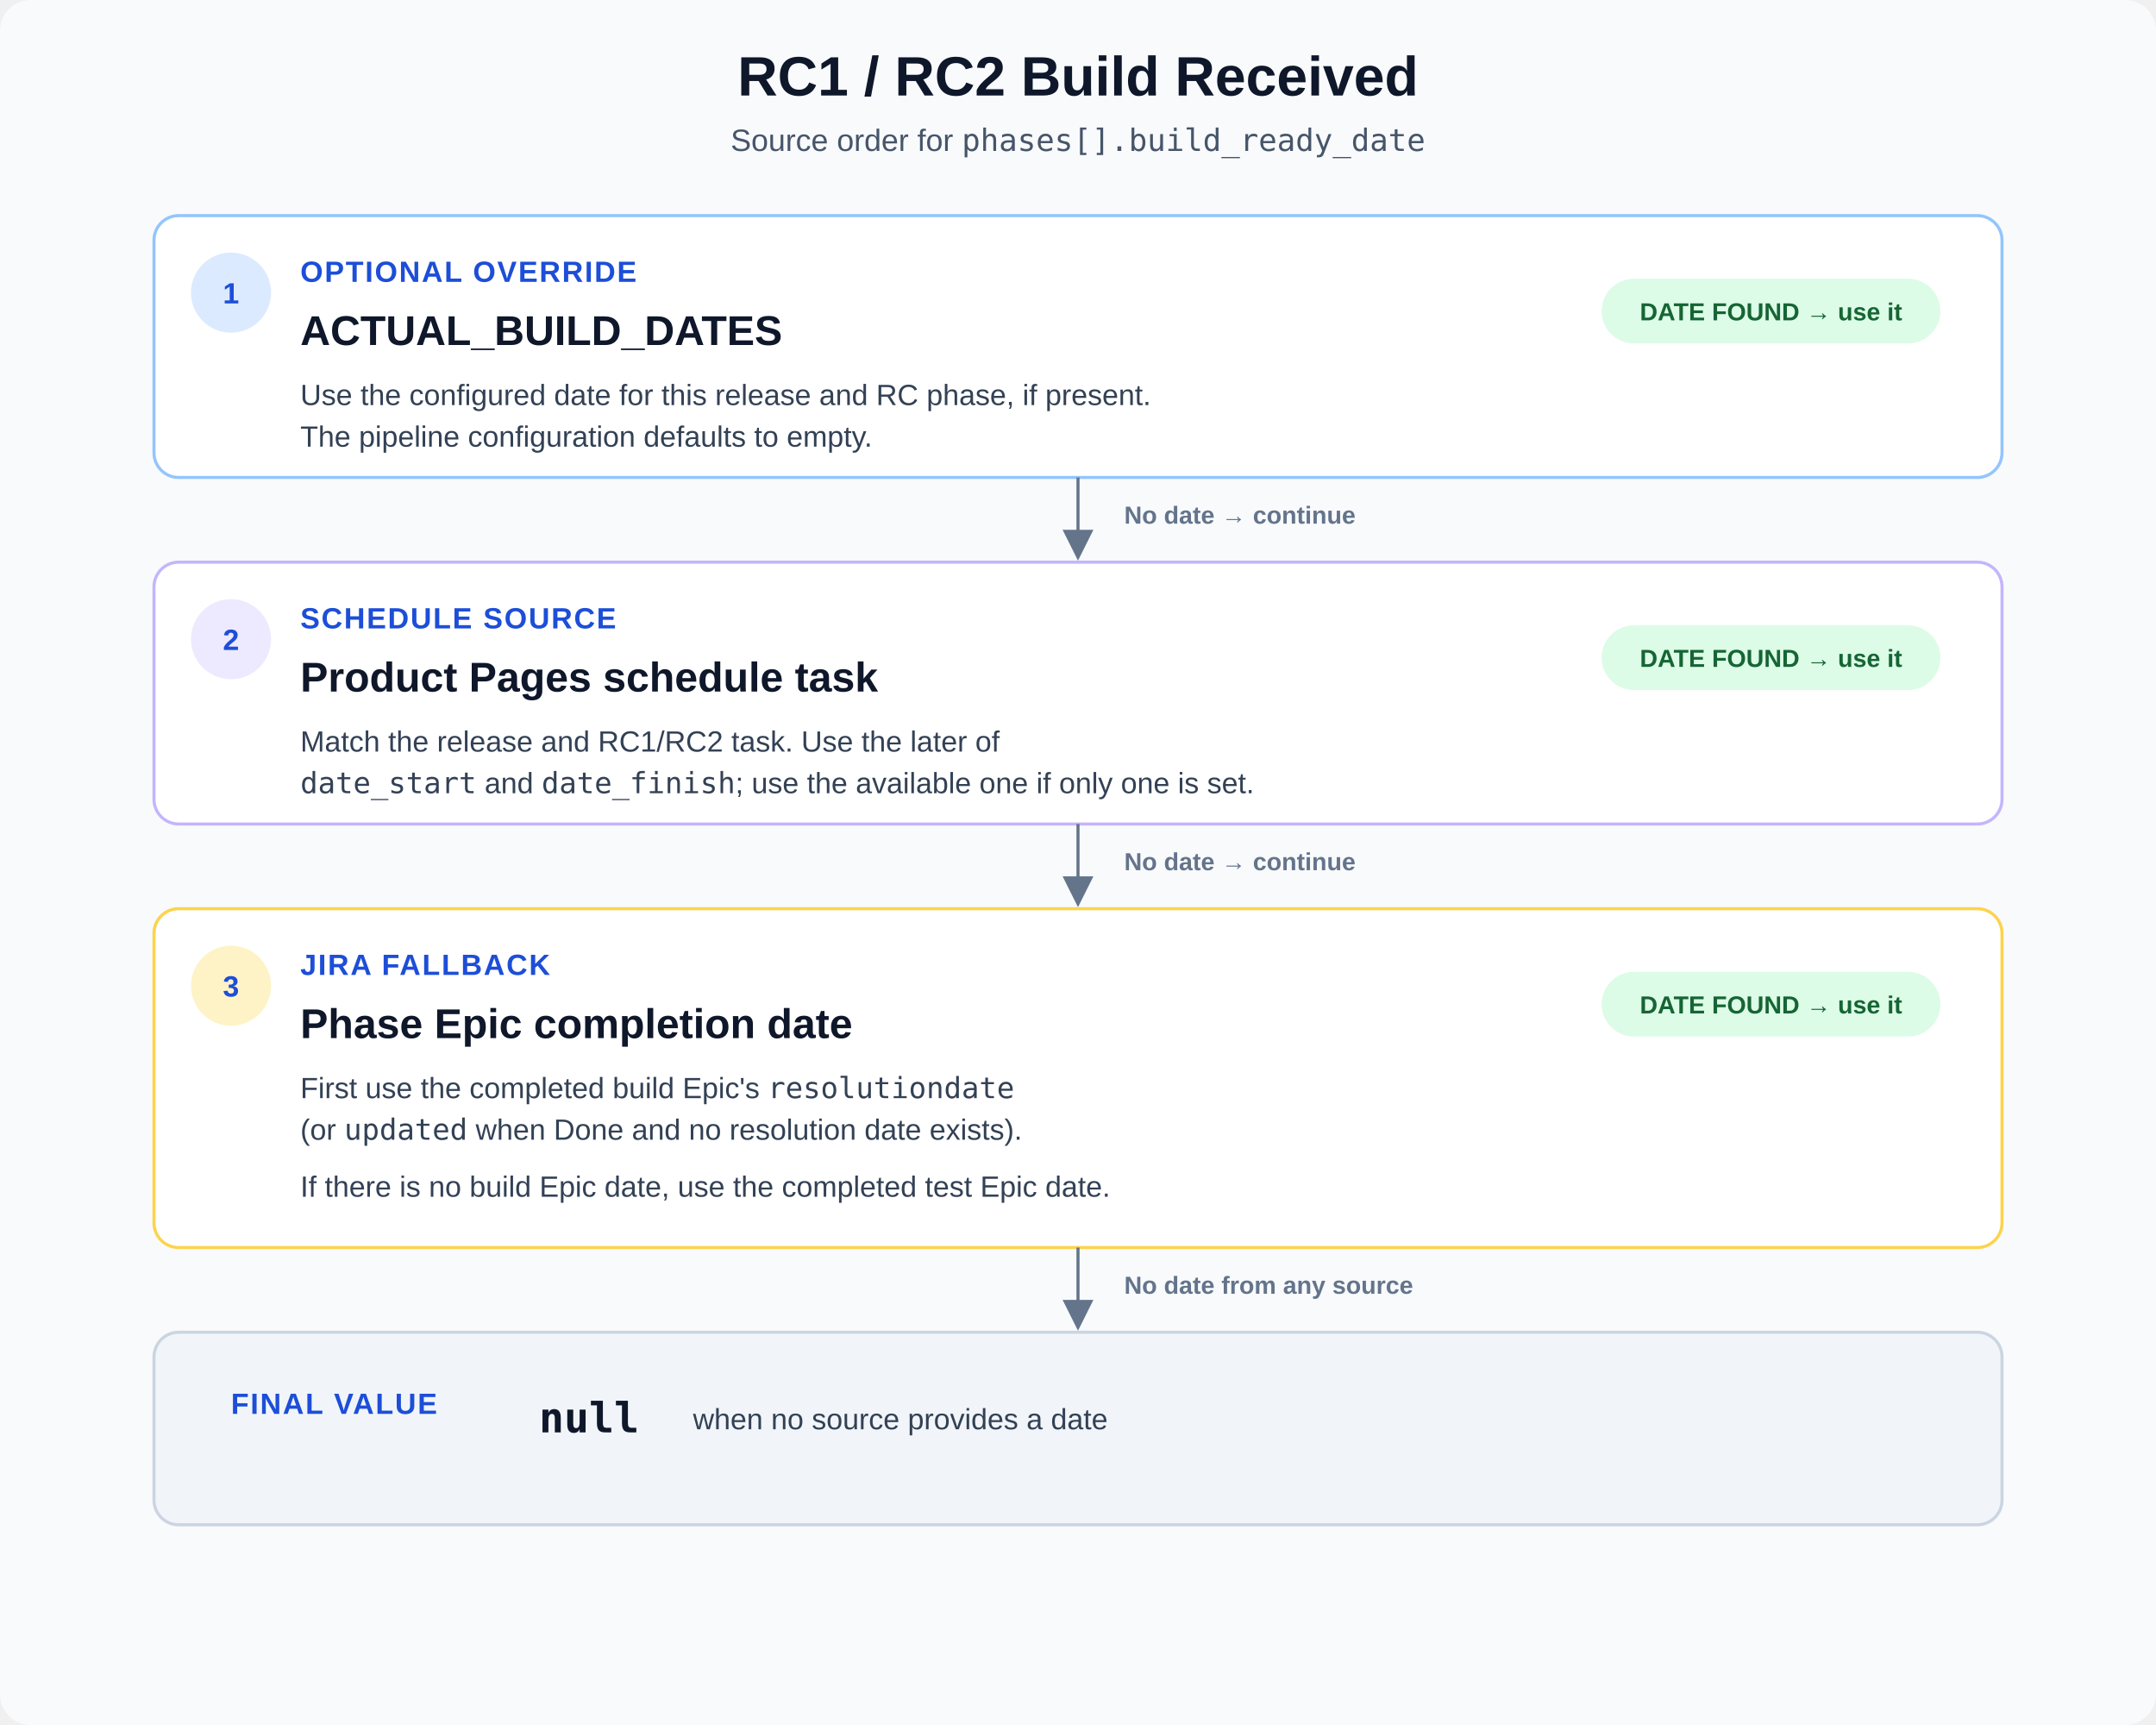
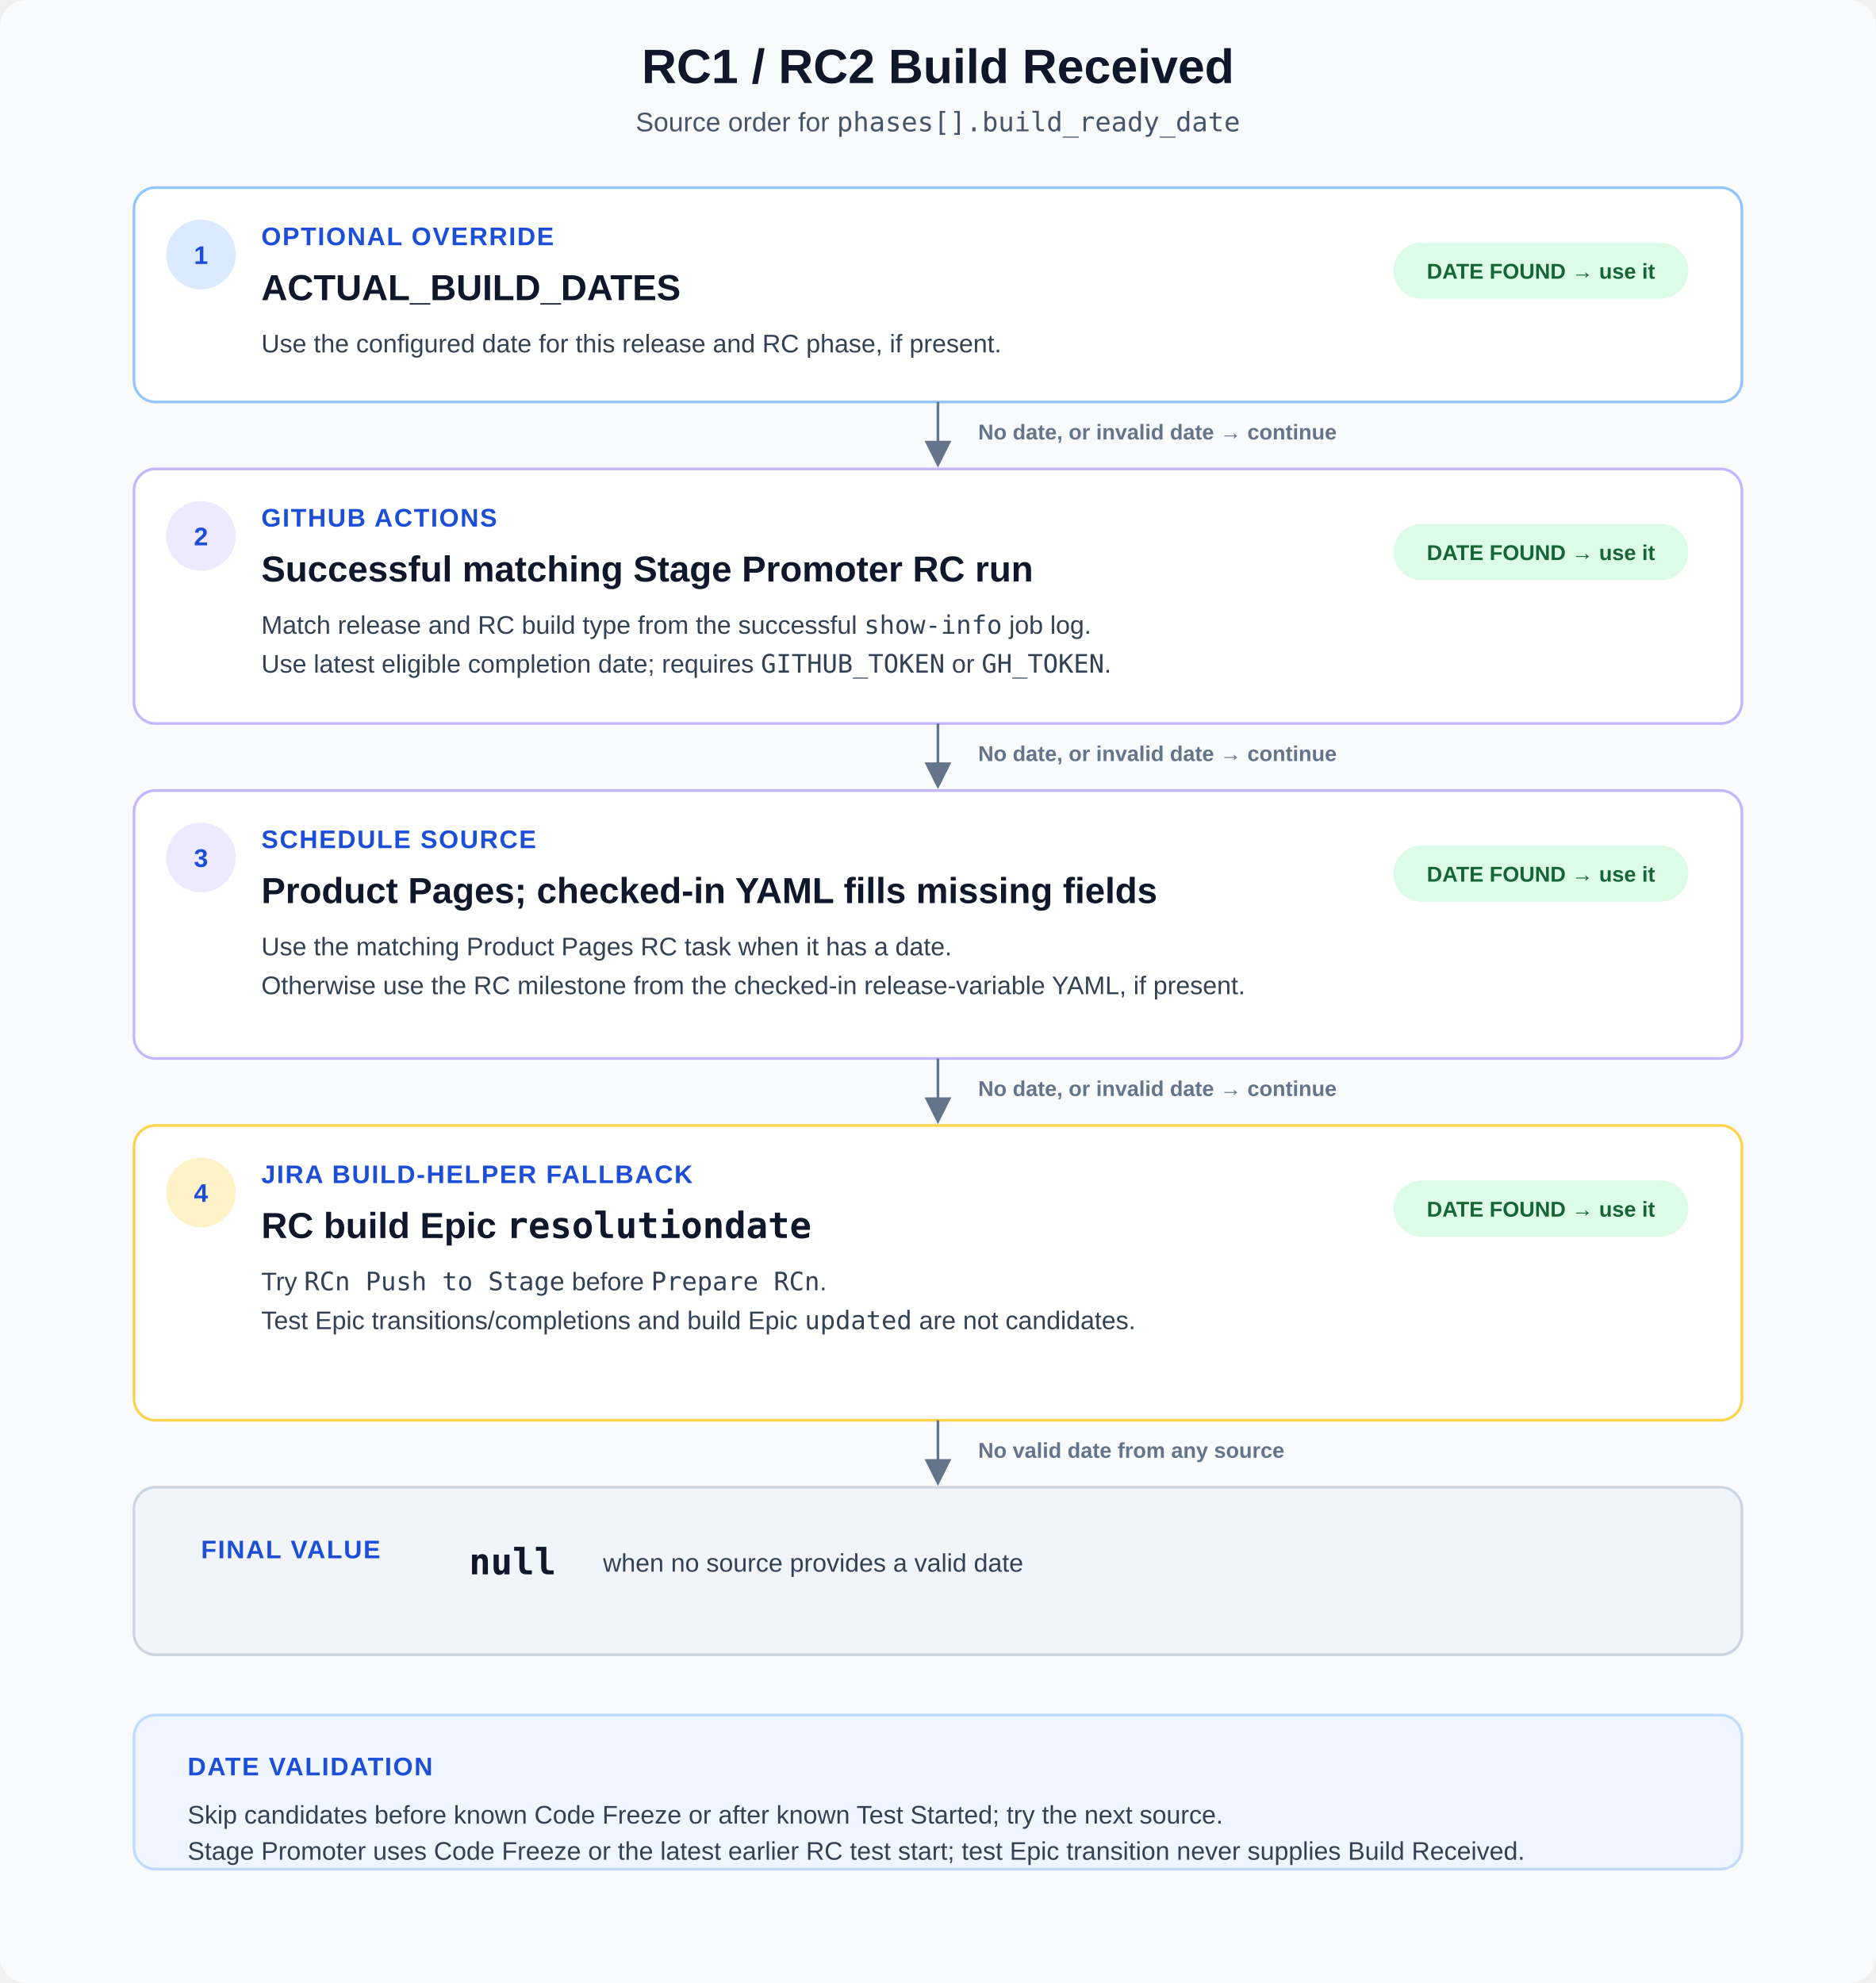
- <svg xmlns="http://www.w3.org/2000/svg" width="1400" height="1120" viewBox="0 0 1400 1120" role="img" aria-labelledby="title desc">
+ <svg xmlns="http://www.w3.org/2000/svg" width="1400" height="1480" viewBox="0 0 1400 1480" role="img" aria-labelledby="title desc">
  <defs>
    <marker id="arrow" markerWidth="10" markerHeight="10" refX="5" refY="5" orient="auto">
      <path d="M 0 0 L 10 5 L 0 10 z" fill="#64748b" />
    </marker>
    <style>
      text { font-family: Arial, Helvetica, sans-serif; }
      .heading { fill: #0f172a; font-size: 36px; font-weight: 700; }
      .subheading { fill: #475569; font-size: 20px; }
      .step { fill: #1d4ed8; font-size: 19px; font-weight: 700; letter-spacing: 1px; }
      .title { fill: #0f172a; font-size: 27px; font-weight: 700; }
      .body { fill: #334155; font-size: 19px; }
      .flow { fill: #64748b; font-size: 16px; font-weight: 600; }
      .result { fill: #166534; font-size: 16px; font-weight: 700; }
    </style>
  </defs>
-   <rect width="1400" height="1120" rx="20" fill="#f8fafc" />
+   <rect width="1400" height="1480" rx="20" fill="#f8fafc" />
  <text x="700" y="62" text-anchor="middle" class="heading">RC1 / RC2 Build Received</text>
  <text x="700" y="98" text-anchor="middle" class="subheading">Source order for <tspan font-family="monospace">phases[].build_ready_date</tspan>
  </text>
  <g>
-     <rect x="100" y="140" width="1200" height="170" rx="16" fill="#ffffff" stroke="#93c5fd" stroke-width="2" />
+     <rect x="100" y="140" width="1200" height="160" rx="16" fill="#ffffff" stroke="#93c5fd" stroke-width="2" />
    <circle cx="150" cy="190" r="26" fill="#dbeafe" />
    <text x="150" y="197" text-anchor="middle" class="step">1</text>
    <text x="195" y="183" class="step">OPTIONAL OVERRIDE</text>
    <text x="195" y="224" class="title">ACTUAL_BUILD_DATES</text>
    <text x="195" y="263" class="body">Use the configured date for this release and RC phase, if present.</text>
-     <text x="195" y="290" class="body">The pipeline configuration defaults to empty.</text>
    <rect x="1040" y="181" width="220" height="42" rx="21" fill="#dcfce7" />
    <text x="1150" y="208" text-anchor="middle" class="result">DATE FOUND → use it</text>
  </g>
-   <line x1="700" y1="310" x2="700" y2="354" stroke="#64748b" stroke-width="2" marker-end="url(#arrow)" />
-   <text x="730" y="340" class="flow">No date → continue</text>
+   <line x1="700" y1="300" x2="700" y2="339" stroke="#64748b" stroke-width="2" marker-end="url(#arrow)" />
+   <text x="730" y="328" class="flow">No date, or invalid date → continue</text>
  <g>
-     <rect x="100" y="365" width="1200" height="170" rx="16" fill="#ffffff" stroke="#c4b5fd" stroke-width="2" />
-     <circle cx="150" cy="415" r="26" fill="#ede9fe" />
-     <text x="150" y="422" text-anchor="middle" class="step" fill="#6d28d9">2</text>
-     <text x="195" y="408" class="step" fill="#6d28d9">SCHEDULE SOURCE</text>
-     <text x="195" y="449" class="title">Product Pages schedule task</text>
-     <text x="195" y="488" class="body">Match the release and RC1/RC2 task. Use the later of</text>
-     <text x="195" y="515" class="body">
-       <tspan font-family="monospace">date_start</tspan> and <tspan font-family="monospace">date_finish</tspan>; use the available one if only one is set.</text>
-     <rect x="1040" y="406" width="220" height="42" rx="21" fill="#dcfce7" />
-     <text x="1150" y="433" text-anchor="middle" class="result">DATE FOUND → use it</text>
+     <rect x="100" y="350" width="1200" height="190" rx="16" fill="#ffffff" stroke="#c4b5fd" stroke-width="2" />
+     <circle cx="150" cy="400" r="26" fill="#ede9fe" />
+     <text x="150" y="407" text-anchor="middle" class="step" fill="#6d28d9">2</text>
+     <text x="195" y="393" class="step" fill="#6d28d9">GITHUB ACTIONS</text>
+     <text x="195" y="434" class="title">Successful matching Stage Promoter RC run</text>
+     <text x="195" y="473" class="body">Match release and RC build type from the successful <tspan font-family="monospace">show-info</tspan> job log.</text>
+     <text x="195" y="502" class="body">Use latest eligible completion date; requires <tspan font-family="monospace">GITHUB_TOKEN</tspan> or <tspan font-family="monospace">GH_TOKEN</tspan>.</text>
+     <rect x="1040" y="391" width="220" height="42" rx="21" fill="#dcfce7" />
+     <text x="1150" y="418" text-anchor="middle" class="result">DATE FOUND → use it</text>
  </g>
-   <line x1="700" y1="535" x2="700" y2="579" stroke="#64748b" stroke-width="2" marker-end="url(#arrow)" />
-   <text x="730" y="565" class="flow">No date → continue</text>
+   <line x1="700" y1="540" x2="700" y2="579" stroke="#64748b" stroke-width="2" marker-end="url(#arrow)" />
+   <text x="730" y="568" class="flow">No date, or invalid date → continue</text>
  <g>
-     <rect x="100" y="590" width="1200" height="220" rx="16" fill="#ffffff" stroke="#fcd34d" stroke-width="2" />
-     <circle cx="150" cy="640" r="26" fill="#fef3c7" />
-     <text x="150" y="647" text-anchor="middle" class="step" fill="#b45309">3</text>
-     <text x="195" y="633" class="step" fill="#b45309">JIRA FALLBACK</text>
-     <text x="195" y="674" class="title">Phase Epic completion date</text>
-     <text x="195" y="713" class="body">First use the completed build Epic's <tspan font-family="monospace">resolutiondate</tspan>
-     </text>
-     <text x="195" y="740" class="body">(or <tspan font-family="monospace">updated</tspan> when Done and no resolution date exists).</text>
-     <text x="195" y="777" class="body">If there is no build Epic date, use the completed test Epic date.</text>
+     <rect x="100" y="590" width="1200" height="200" rx="16" fill="#ffffff" stroke="#c4b5fd" stroke-width="2" />
+     <circle cx="150" cy="640" r="26" fill="#ede9fe" />
+     <text x="150" y="647" text-anchor="middle" class="step" fill="#6d28d9">3</text>
+     <text x="195" y="633" class="step" fill="#6d28d9">SCHEDULE SOURCE</text>
+     <text x="195" y="674" class="title">Product Pages; checked-in YAML fills missing fields</text>
+     <text x="195" y="713" class="body">Use the matching Product Pages RC task when it has a date.</text>
+     <text x="195" y="742" class="body">Otherwise use the RC milestone from the checked-in release-variable YAML, if present.</text>
    <rect x="1040" y="631" width="220" height="42" rx="21" fill="#dcfce7" />
    <text x="1150" y="658" text-anchor="middle" class="result">DATE FOUND → use it</text>
  </g>
-   <line x1="700" y1="810" x2="700" y2="854" stroke="#64748b" stroke-width="2" marker-end="url(#arrow)" />
-   <text x="730" y="840" class="flow">No date from any source</text>
+   <line x1="700" y1="790" x2="700" y2="829" stroke="#64748b" stroke-width="2" marker-end="url(#arrow)" />
+   <text x="730" y="818" class="flow">No date, or invalid date → continue</text>
  <g>
-     <rect x="100" y="865" width="1200" height="125" rx="16" fill="#f1f5f9" stroke="#cbd5e1" stroke-width="2" />
-     <text x="150" y="918" class="step" fill="#475569">FINAL VALUE</text>
-     <text x="350" y="930" class="title">
+     <rect x="100" y="840" width="1200" height="220" rx="16" fill="#ffffff" stroke="#fcd34d" stroke-width="2" />
+     <circle cx="150" cy="890" r="26" fill="#fef3c7" />
+     <text x="150" y="897" text-anchor="middle" class="step" fill="#b45309">4</text>
+     <text x="195" y="883" class="step" fill="#b45309">JIRA BUILD-HELPER FALLBACK</text>
+     <text x="195" y="924" class="title">RC build Epic <tspan font-family="monospace">resolutiondate</tspan>
+     </text>
+     <text x="195" y="963" class="body">Try <tspan font-family="monospace">RCn Push to Stage</tspan> before <tspan font-family="monospace">Prepare RCn</tspan>.</text>
+     <text x="195" y="992" class="body">Test Epic transitions/completions and build Epic <tspan font-family="monospace">updated</tspan> are not candidates.</text>
+     <rect x="1040" y="881" width="220" height="42" rx="21" fill="#dcfce7" />
+     <text x="1150" y="908" text-anchor="middle" class="result">DATE FOUND → use it</text>
+   </g>
+   <line x1="700" y1="1060" x2="700" y2="1099" stroke="#64748b" stroke-width="2" marker-end="url(#arrow)" />
+   <text x="730" y="1088" class="flow">No valid date from any source</text>
+   <g>
+     <rect x="100" y="1110" width="1200" height="125" rx="16" fill="#f1f5f9" stroke="#cbd5e1" stroke-width="2" />
+     <text x="150" y="1163" class="step" fill="#475569">FINAL VALUE</text>
+     <text x="350" y="1175" class="title">
      <tspan font-family="monospace">null</tspan>
    </text>
-     <text x="450" y="928" class="body">when no source provides a date</text>
+     <text x="450" y="1173" class="body">when no source provides a valid date</text>
  </g>
+   <rect x="100" y="1280" width="1200" height="115" rx="16" fill="#eff6ff" stroke="#bfdbfe" stroke-width="2" />
+   <text x="140" y="1325" class="step">DATE VALIDATION</text>
+   <text x="140" y="1361" class="body">Skip candidates before known Code Freeze or after known Test Started; try the next source.</text>
+   <text x="140" y="1388" class="body">Stage Promoter uses Code Freeze or the latest earlier RC test start; test Epic transition never supplies Build Received.</text>
</svg>
